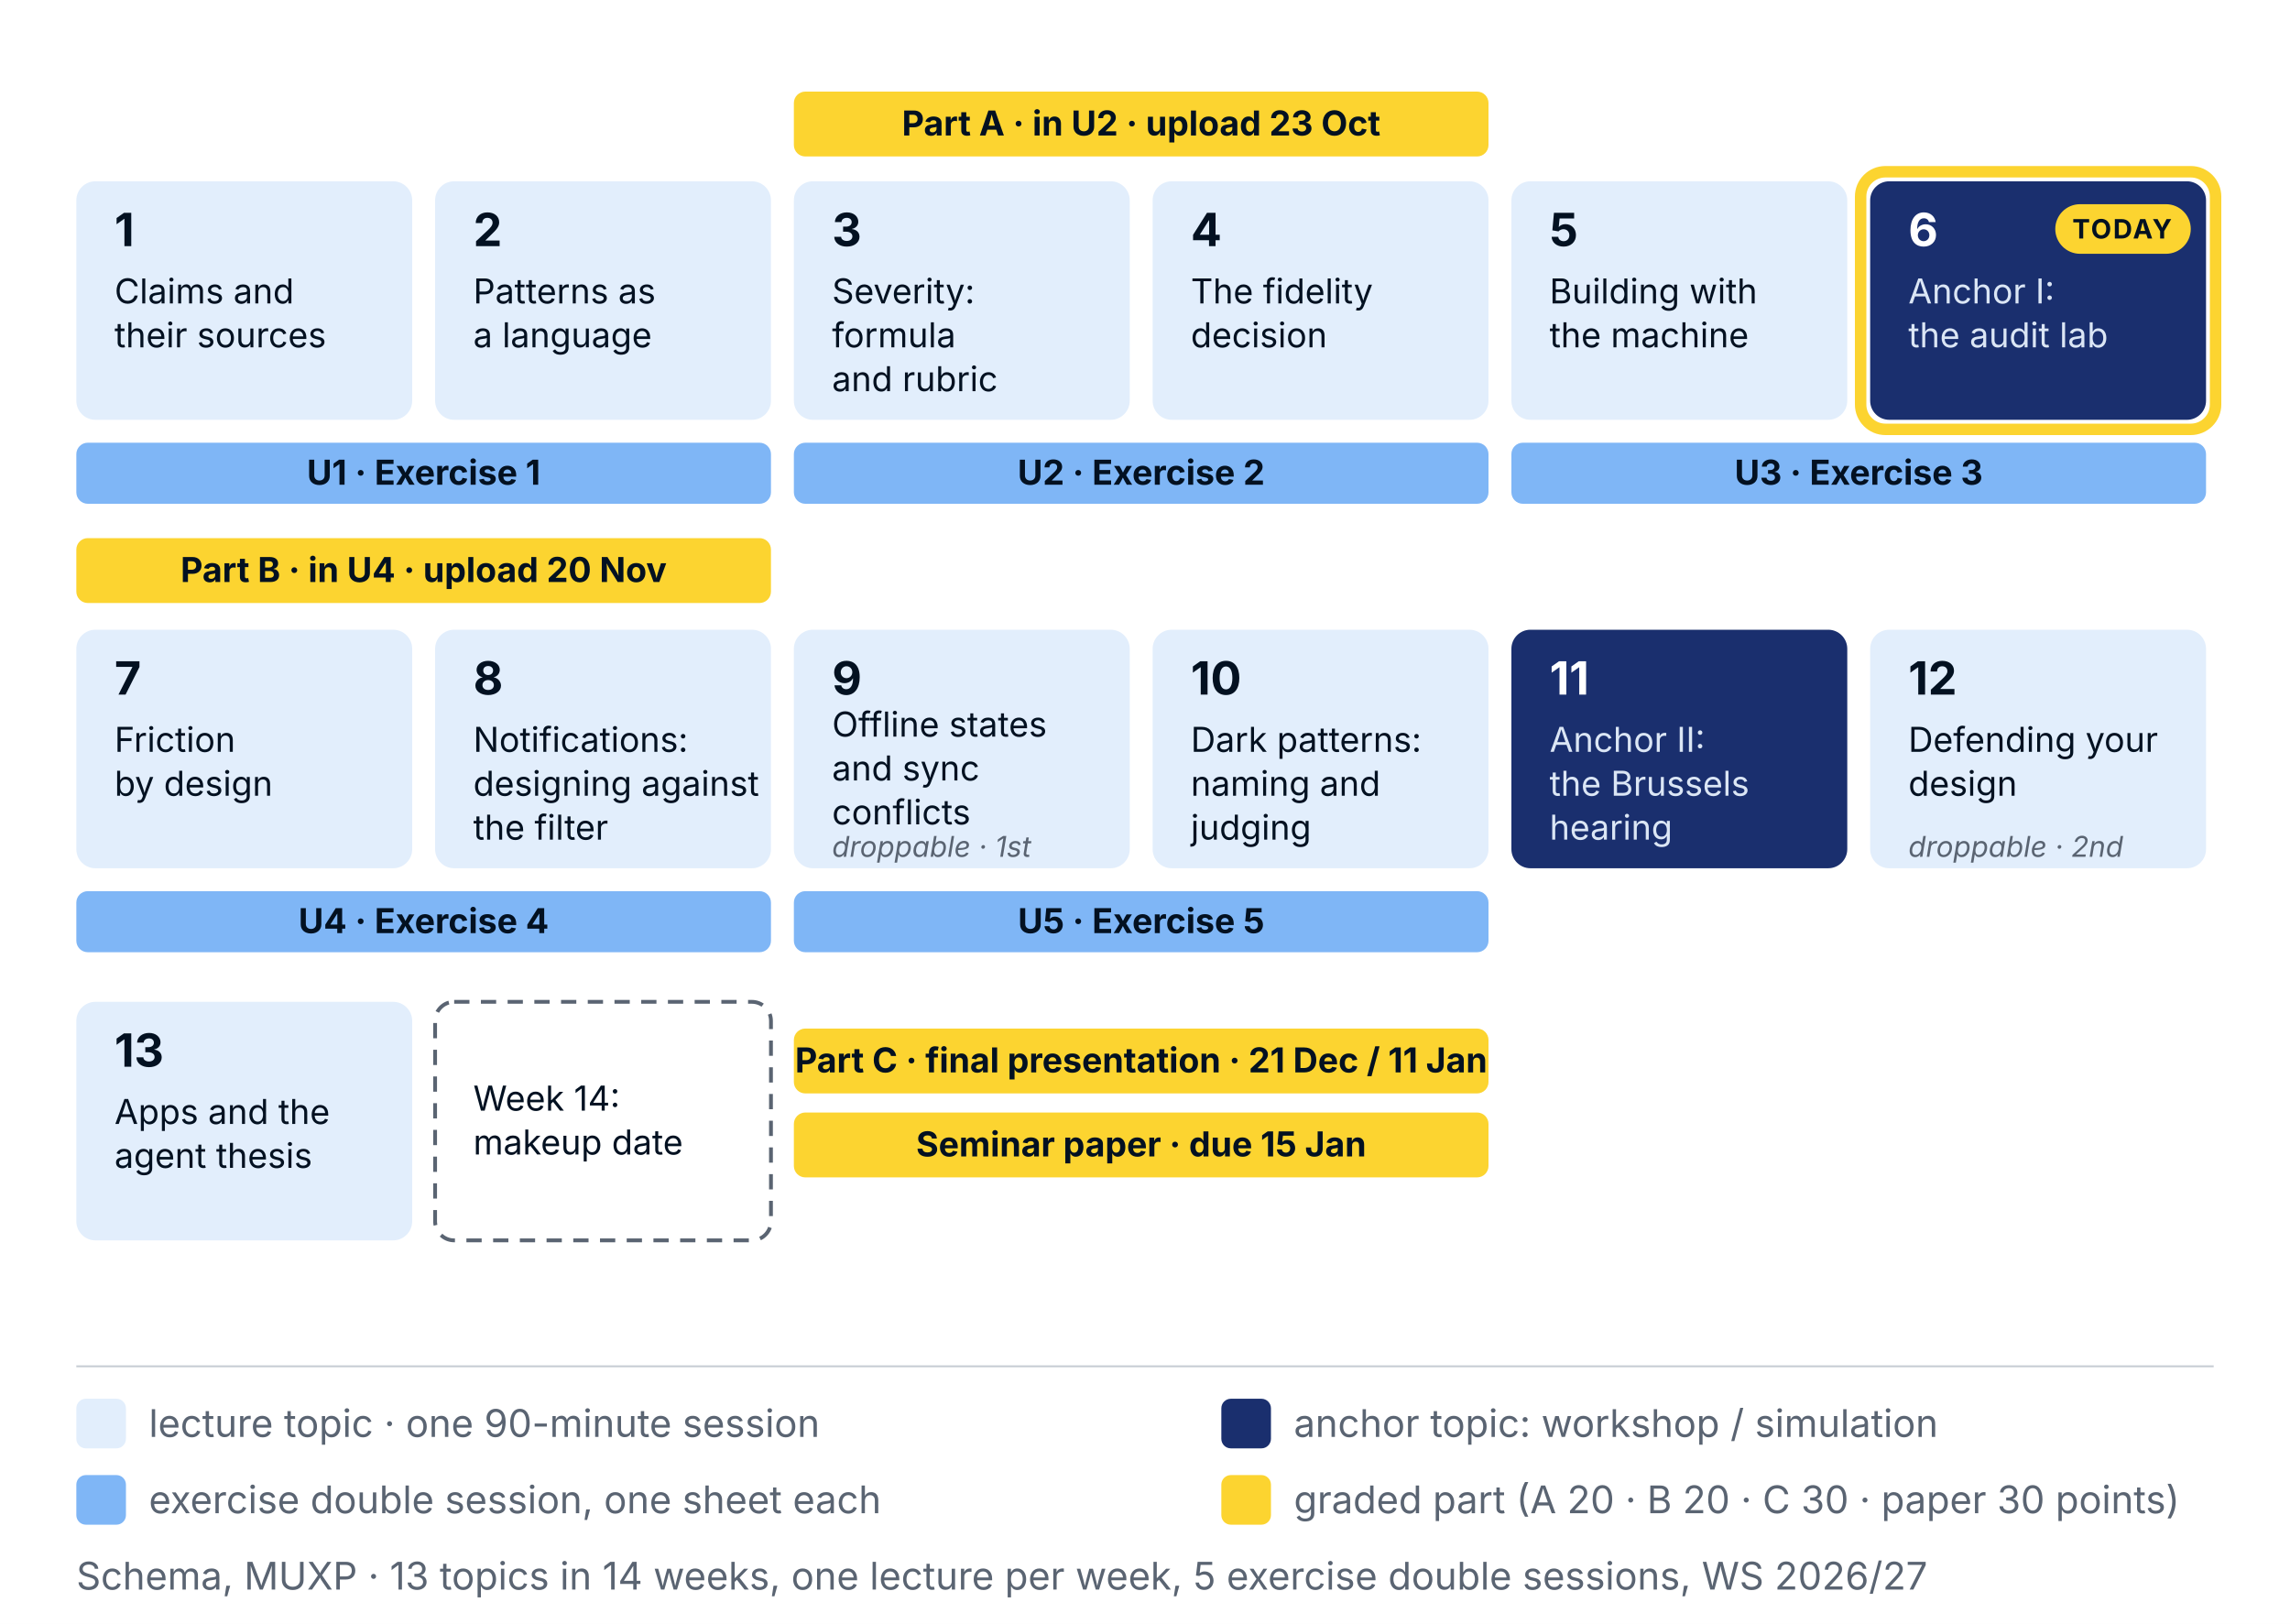
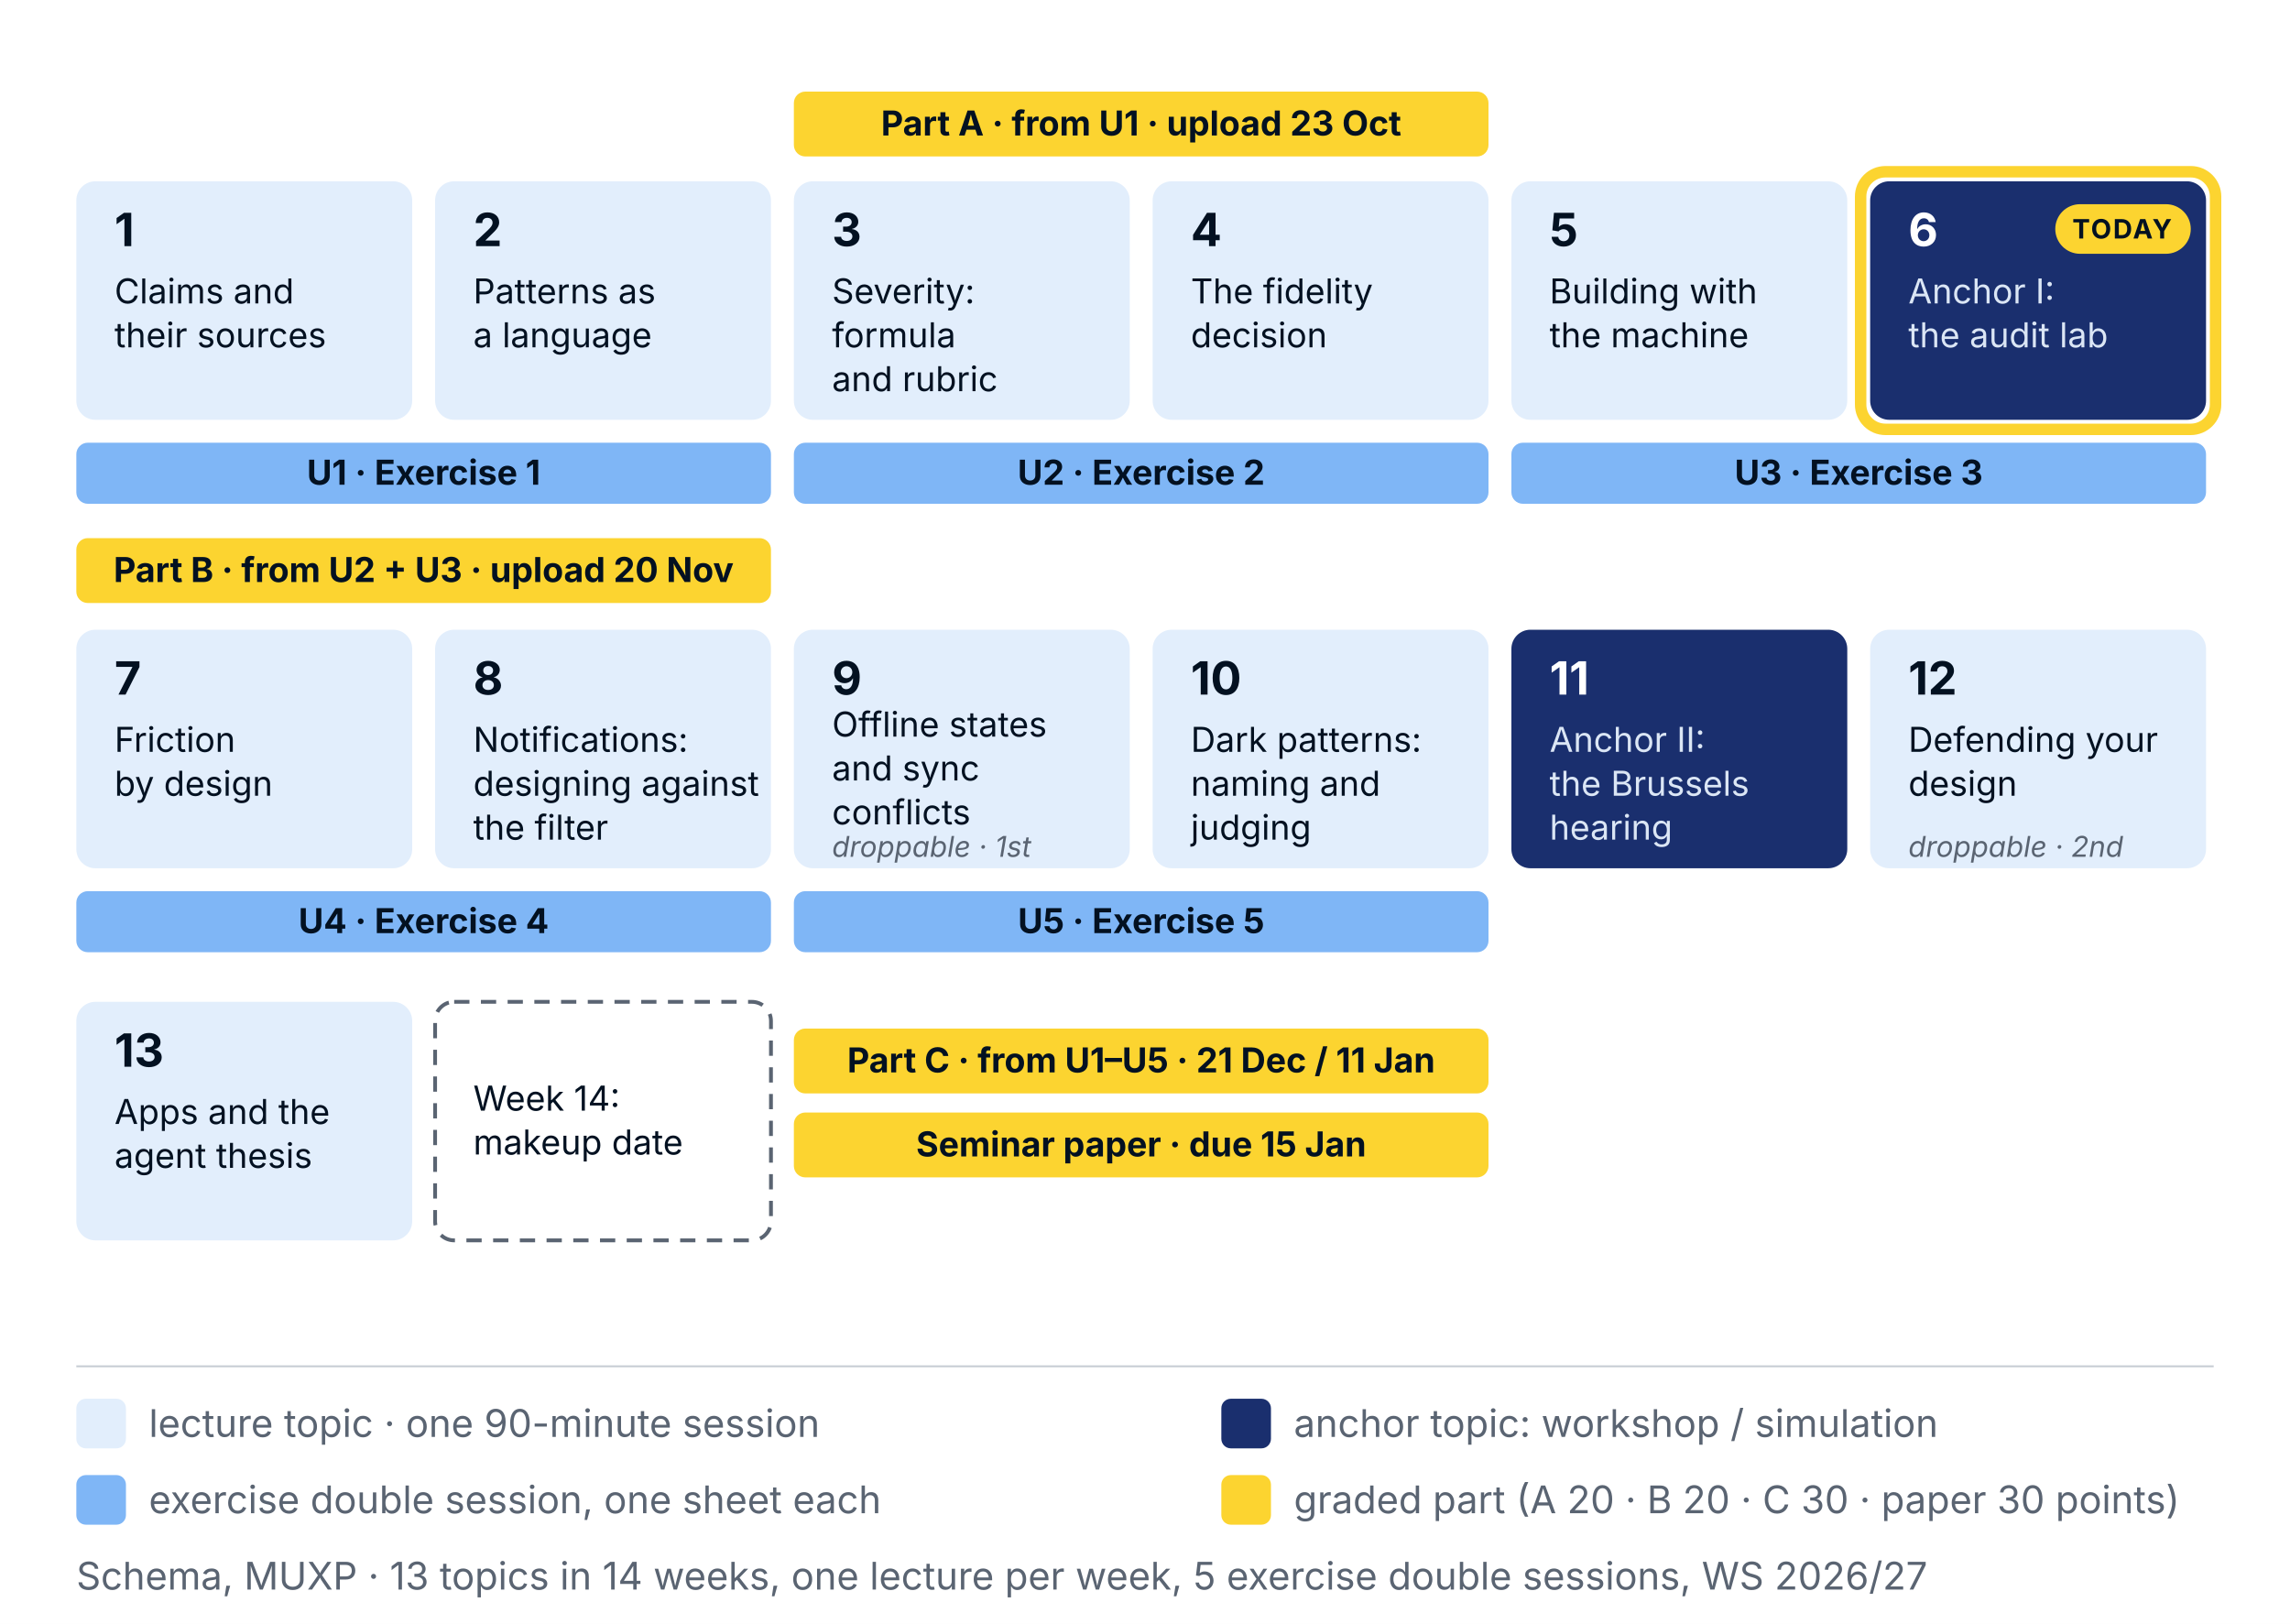
<svg xmlns="http://www.w3.org/2000/svg" viewBox="0 0 1200 851" role="img" aria-labelledby="t d">
  <style>
    text { font-family: Inter, "Neue Haas Unica", Helvetica, Arial, sans-serif; fill: #031121; }
    .num { font-size: 24px; font-weight: 700; }
    .numw { font-size: 24px; font-weight: 700; fill: #ffffff; }
    .tt { font-size: 18px; }
    .ttw { font-size: 18px; fill: #dbe6f5; }
    .utag { font-size: 18px; font-weight: 700; }
    .mtag { font-size: 18px; font-weight: 700; }
    .leg { font-size: 20px; fill: #5a6472; }
    .foot { font-size: 20px; fill: #5a6472; }
    .drop { font-size: 15px; font-style: italic; fill: #5a6472; }
    .chip { font-size: 14px; font-weight: 700; letter-spacing: .06em; fill: #031121; }
  </style>
  <rect width="1200" height="851" fill="#ffffff" />
  <rect x="40" y="95" width="176" height="125" rx="10" fill="#e2eefc" />
  <text class="num" x="60" y="129">1</text>
  <text class="tt" x="60" y="159">Claims and</text>
  <text class="tt" x="60" y="182">their sources</text>
  <rect x="228" y="95" width="176" height="125" rx="10" fill="#e2eefc" />
  <text class="num" x="248" y="129">2</text>
  <text class="tt" x="248" y="159">Patterns as</text>
  <text class="tt" x="248" y="182">a language</text>
  <rect x="416" y="95" width="176" height="125" rx="10" fill="#e2eefc" />
  <text class="num" x="436" y="129">3</text>
  <text class="tt" x="436" y="159">Severity:</text>
  <text class="tt" x="436" y="182">formula</text>
  <text class="tt" x="436" y="205">and rubric</text>
  <rect x="604" y="95" width="176" height="125" rx="10" fill="#e2eefc" />
  <text class="num" x="624" y="129">4</text>
  <text class="tt" x="624" y="159">The fidelity</text>
  <text class="tt" x="624" y="182">decision</text>
  <rect x="792" y="95" width="176" height="125" rx="10" fill="#e2eefc" />
  <text class="num" x="812" y="129">5</text>
  <text class="tt" x="812" y="159">Building with</text>
  <text class="tt" x="812" y="182">the machine</text>
  <rect x="980" y="95" width="176" height="125" rx="10" fill="#1a2f6e" />
  <text class="numw" x="1000" y="129">6</text>
  <text class="ttw" x="1000" y="159">Anchor I:</text>
  <text class="ttw" x="1000" y="182">the audit lab</text>
  <rect x="975" y="90" width="186" height="135" rx="13" fill="none" stroke="#fcd430" stroke-width="6" />
  <rect x="1077" y="107" width="71" height="26" rx="13" fill="#fcd430" />
  <text class="chip" x="1112" y="125" text-anchor="middle">TODAY</text>
  <rect x="40" y="330" width="176" height="125" rx="10" fill="#e2eefc" />
  <text class="num" x="60" y="364">7</text>
  <text class="tt" x="60" y="394">Friction</text>
  <text class="tt" x="60" y="417">by design</text>
  <rect x="228" y="330" width="176" height="125" rx="10" fill="#e2eefc" />
  <text class="num" x="248" y="364">8</text>
  <text class="tt" x="248" y="394">Notifications:</text>
  <text class="tt" x="248" y="417">designing against</text>
  <text class="tt" x="248" y="440">the filter</text>
  <rect x="416" y="330" width="176" height="125" rx="10" fill="#e2eefc" />
  <text class="num" x="436" y="364">9</text>
  <text class="tt" x="436" y="386">Offline states</text>
  <text class="tt" x="436" y="409">and sync</text>
  <text class="tt" x="436" y="432">conflicts</text>
  <text class="drop" x="436" y="449">droppable · 1st</text>
  <rect x="604" y="330" width="176" height="125" rx="10" fill="#e2eefc" />
  <text class="num" x="624" y="364">10</text>
  <text class="tt" x="624" y="394">Dark patterns:</text>
  <text class="tt" x="624" y="417">naming and</text>
  <text class="tt" x="624" y="440">judging</text>
  <rect x="792" y="330" width="176" height="125" rx="10" fill="#1a2f6e" />
  <text class="numw" x="812" y="364">11</text>
  <text class="ttw" x="812" y="394">Anchor II:</text>
  <text class="ttw" x="812" y="417">the Brussels</text>
  <text class="ttw" x="812" y="440">hearing</text>
  <rect x="980" y="330" width="176" height="125" rx="10" fill="#e2eefc" />
  <text class="num" x="1000" y="364">12</text>
  <text class="tt" x="1000" y="394">Defending your</text>
  <text class="tt" x="1000" y="417">design</text>
  <text class="drop" x="1000" y="449">droppable · 2nd</text>
  <rect x="40" y="525" width="176" height="125" rx="10" fill="#e2eefc" />
  <text class="num" x="60" y="559">13</text>
  <text class="tt" x="60" y="589">Apps and the</text>
  <text class="tt" x="60" y="612">agent thesis</text>
  <rect x="228" y="525" width="176" height="125" rx="10" fill="none" stroke="#5a6472" stroke-width="2" stroke-dasharray="8 6" />
  <text class="tt" x="248" y="582">Week 14:</text>
  <text class="tt" x="248" y="605">makeup date</text>
  <rect x="40" y="232" width="364" height="32" rx="6" fill="#7fb6f6" />
  <text class="utag" x="222" y="254" text-anchor="middle">U1 · Exercise 1</text>
  <rect x="416" y="232" width="364" height="32" rx="6" fill="#7fb6f6" />
  <text class="utag" x="598" y="254" text-anchor="middle">U2 · Exercise 2</text>
  <rect x="792" y="232" width="364" height="32" rx="6" fill="#7fb6f6" />
  <text class="utag" x="974" y="254" text-anchor="middle">U3 · Exercise 3</text>
  <rect x="40" y="467" width="364" height="32" rx="6" fill="#7fb6f6" />
  <text class="utag" x="222" y="489" text-anchor="middle">U4 · Exercise 4</text>
  <rect x="416" y="467" width="364" height="32" rx="6" fill="#7fb6f6" />
  <text class="utag" x="598" y="489" text-anchor="middle">U5 · Exercise 5</text>
  <rect x="416" y="48" width="364" height="34" rx="6" fill="#fcd430" />
-   <text class="mtag" x="598" y="71" text-anchor="middle">Part A · in U2 · upload 23 Oct</text>
+   <text class="mtag" x="598" y="71" text-anchor="middle">Part A · from U1 · upload 23 Oct</text>
  <rect x="40" y="282" width="364" height="34" rx="6" fill="#fcd430" />
-   <text class="mtag" x="222" y="305" text-anchor="middle">Part B · in U4 · upload 20 Nov</text>
+   <text class="mtag" x="222" y="305" text-anchor="middle">Part B · from U2 + U3 · upload 20 Nov</text>
  <rect x="416" y="539" width="364" height="34" rx="6" fill="#fcd430" />
-   <text class="mtag" x="598" y="562" text-anchor="middle">Part C · final presentation · 21 Dec / 11 Jan</text>
+   <text class="mtag" x="598" y="562" text-anchor="middle">Part C · from U1–U5 · 21 Dec / 11 Jan</text>
  <rect x="416" y="583" width="364" height="34" rx="6" fill="#fcd430" />
  <text class="mtag" x="598" y="606" text-anchor="middle">Seminar paper · due 15 Jan</text>
  <line x1="40" y1="716" x2="1160" y2="716" stroke="#c7cdd4" stroke-width="1" />
  <rect x="40" y="733" width="26" height="26" rx="5" fill="#e2eefc" />
  <text class="leg" x="78" y="753">lecture topic · one 90-minute session</text>
  <rect x="640" y="733" width="26" height="26" rx="5" fill="#1a2f6e" />
  <text class="leg" x="678" y="753">anchor topic: workshop / simulation</text>
  <rect x="40" y="773" width="26" height="26" rx="5" fill="#7fb6f6" />
  <text class="leg" x="78" y="793">exercise double session, one sheet each</text>
  <rect x="640" y="773" width="26" height="26" rx="5" fill="#fcd430" />
  <text class="leg" x="678" y="793">graded part (A 20 · B 20 · C 30 · paper 30 points)</text>
  <text class="foot" x="40" y="833">Schema, MUXP · 13 topics in 14 weeks, one lecture per week, 5 exercise double sessions, WS 2026/27</text>
</svg>
